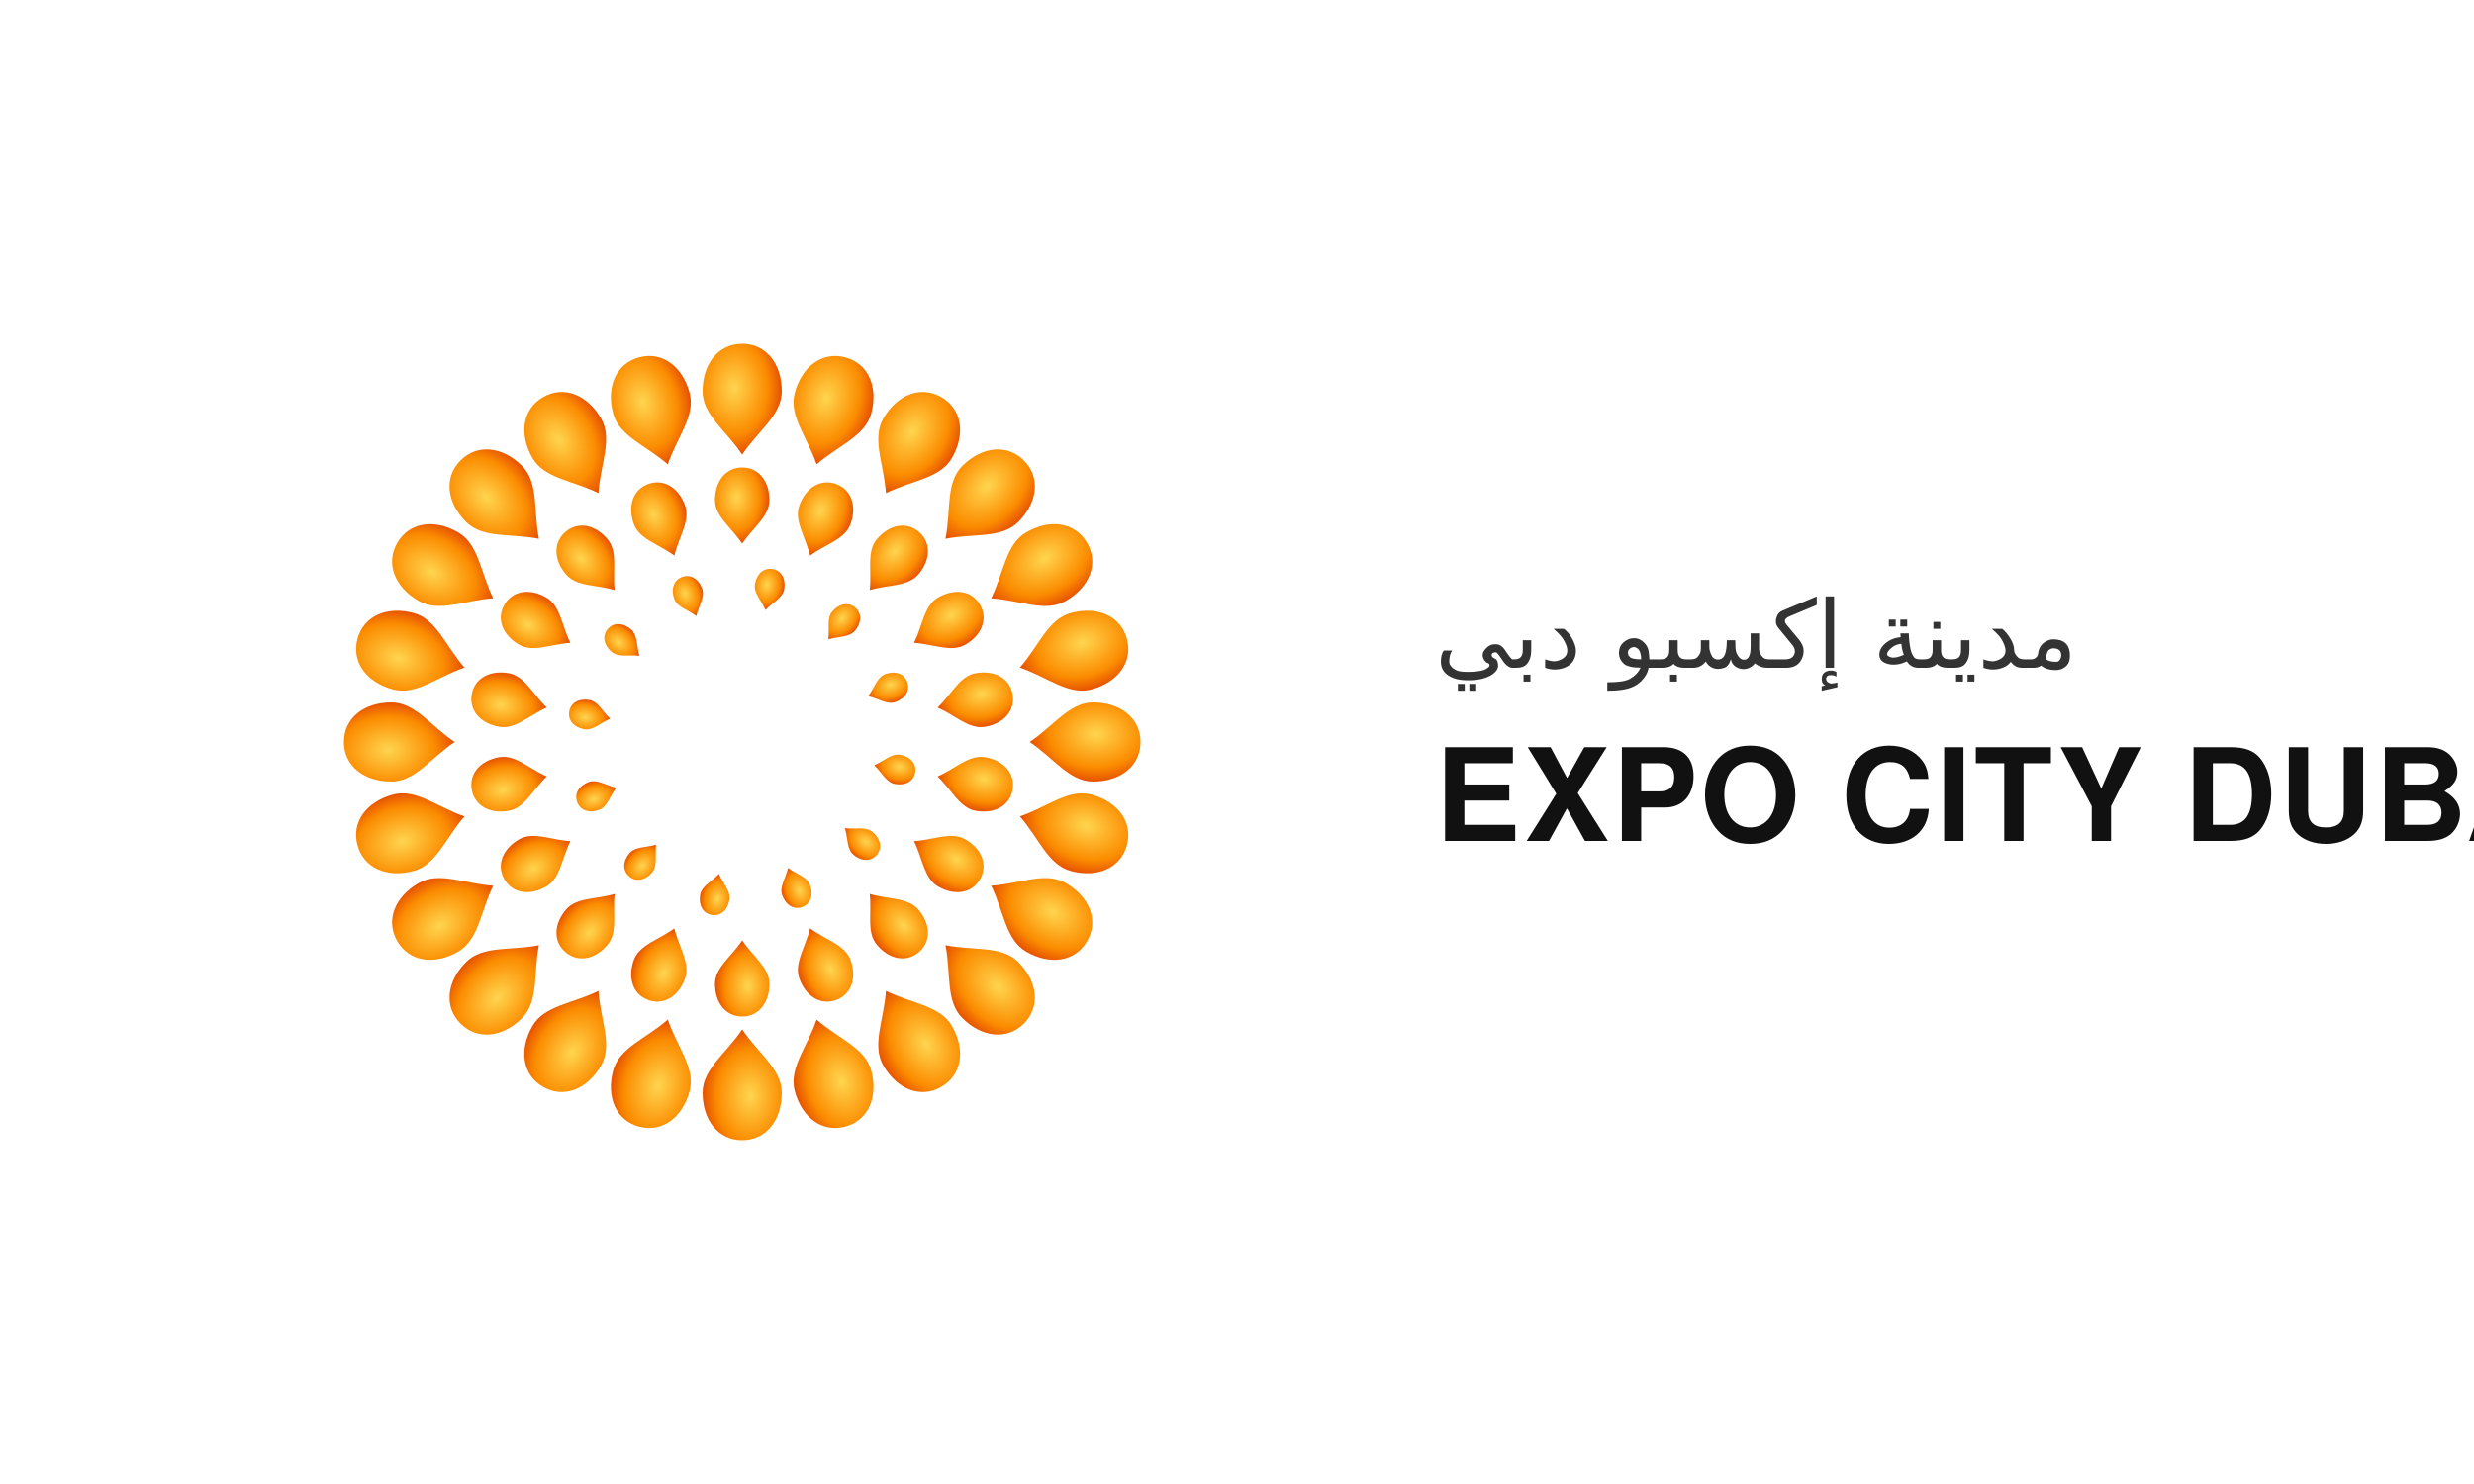
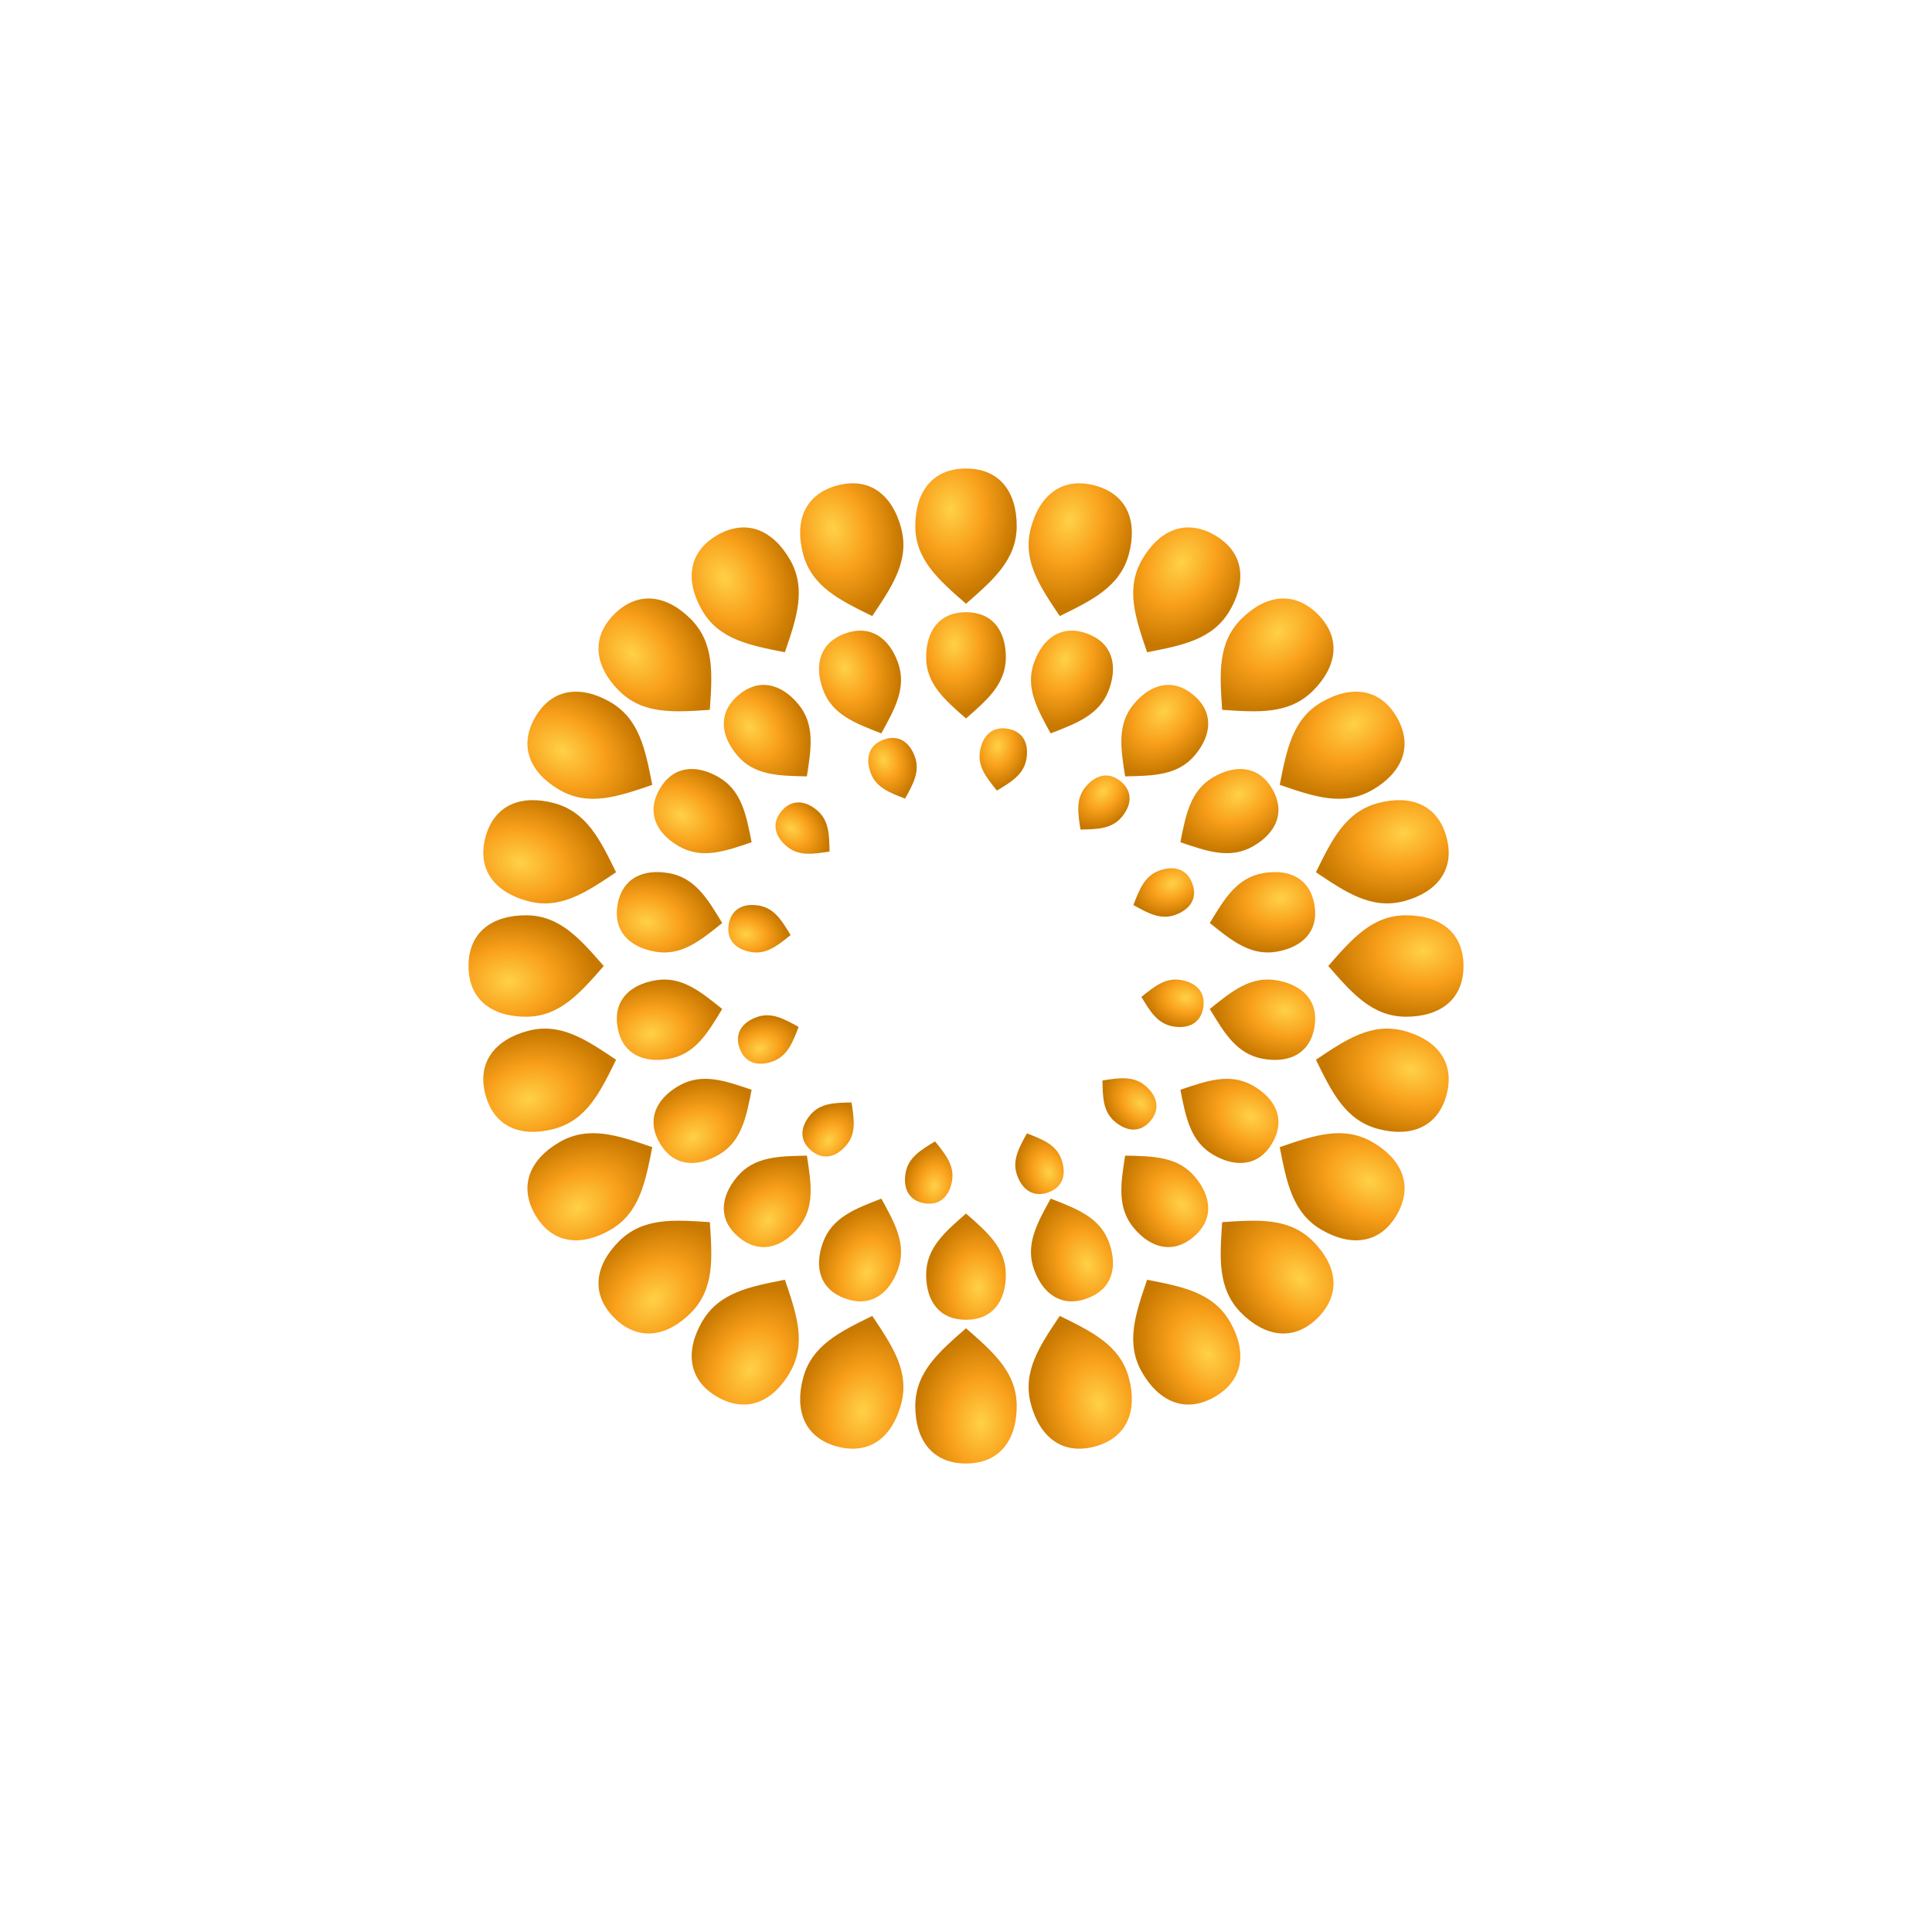
- <svg xmlns="http://www.w3.org/2000/svg" viewBox="0 0 1000 600" role="img" aria-label="Expo City Dubai Logo">
+ <svg xmlns="http://www.w3.org/2000/svg" viewBox="0 0 800 800">
  <defs>
-     <radialGradient id="goldGradient" cx="40%" cy="40%" r="60%">
-       <stop offset="0%" stop-color="#FFD54F" />
-       <stop offset="70%" stop-color="#FB8C00" />
-       <stop offset="100%" stop-color="#E65100" />
+     <radialGradient id="gold" cx="35%" cy="30%" r="65%">
+       <stop offset="0%" stop-color="#FFD147" />
+       <stop offset="50%" stop-color="#F9A01B" />
+       <stop offset="100%" stop-color="#C77800" />
    </radialGradient>
-     <path id="droplet" d="M 0,-10                           C 6,-10 10,-5 10,2                           C 10,8 4,12 0,18                           C -4,12 -10,8 -10,2                           C -10,-5 -6,-10 0,-10 Z" fill="url(#goldGradient)" />
+     <path id="bead" d="M 0,-15                         C 10,-15 15,-8 15,2                         C 15,12 8,18 0,25                         C -8,18 -15,12 -15,2                         C -15,-8 -10,-15 0,-15 Z" fill="url(#gold)" />
  </defs>
-   <rect width="1000" height="600" fill="white" />
-   <g transform="translate(300, 300)">
-     <g id="outer-ring">
-       <g transform="rotate(0) translate(0, -145) scale(1.6)">
-         <use href="#droplet" />
+   <rect width="800" height="800" fill="white" />
+   <g transform="translate(400,400)">
+     <g id="ring1">
+       <g transform="rotate(0) translate(0,-185) scale(1.4)">
+         <use href="#bead" />
      </g>
-       <g transform="rotate(15) translate(0, -145) scale(1.6)">
-         <use href="#droplet" />
+       <g transform="rotate(15) translate(0,-185) scale(1.4)">
+         <use href="#bead" />
      </g>
-       <g transform="rotate(30) translate(0, -145) scale(1.6)">
-         <use href="#droplet" />
+       <g transform="rotate(30) translate(0,-185) scale(1.4)">
+         <use href="#bead" />
      </g>
-       <g transform="rotate(45) translate(0, -145) scale(1.6)">
-         <use href="#droplet" />
+       <g transform="rotate(45) translate(0,-185) scale(1.4)">
+         <use href="#bead" />
      </g>
-       <g transform="rotate(60) translate(0, -145) scale(1.6)">
-         <use href="#droplet" />
+       <g transform="rotate(60) translate(0,-185) scale(1.4)">
+         <use href="#bead" />
      </g>
-       <g transform="rotate(75) translate(0, -145) scale(1.6)">
-         <use href="#droplet" />
+       <g transform="rotate(75) translate(0,-185) scale(1.4)">
+         <use href="#bead" />
      </g>
-       <g transform="rotate(90) translate(0, -145) scale(1.6)">
-         <use href="#droplet" />
+       <g transform="rotate(90) translate(0,-185) scale(1.4)">
+         <use href="#bead" />
      </g>
-       <g transform="rotate(105) translate(0, -145) scale(1.6)">
-         <use href="#droplet" />
+       <g transform="rotate(105) translate(0,-185) scale(1.4)">
+         <use href="#bead" />
      </g>
-       <g transform="rotate(120) translate(0, -145) scale(1.6)">
-         <use href="#droplet" />
+       <g transform="rotate(120) translate(0,-185) scale(1.4)">
+         <use href="#bead" />
      </g>
-       <g transform="rotate(135) translate(0, -145) scale(1.6)">
-         <use href="#droplet" />
+       <g transform="rotate(135) translate(0,-185) scale(1.4)">
+         <use href="#bead" />
      </g>
-       <g transform="rotate(150) translate(0, -145) scale(1.6)">
-         <use href="#droplet" />
+       <g transform="rotate(150) translate(0,-185) scale(1.4)">
+         <use href="#bead" />
      </g>
-       <g transform="rotate(165) translate(0, -145) scale(1.6)">
-         <use href="#droplet" />
+       <g transform="rotate(165) translate(0,-185) scale(1.4)">
+         <use href="#bead" />
      </g>
-       <g transform="rotate(180) translate(0, -145) scale(1.6)">
-         <use href="#droplet" />
+       <g transform="rotate(180) translate(0,-185) scale(1.4)">
+         <use href="#bead" />
      </g>
-       <g transform="rotate(195) translate(0, -145) scale(1.6)">
-         <use href="#droplet" />
+       <g transform="rotate(195) translate(0,-185) scale(1.4)">
+         <use href="#bead" />
      </g>
-       <g transform="rotate(210) translate(0, -145) scale(1.6)">
-         <use href="#droplet" />
+       <g transform="rotate(210) translate(0,-185) scale(1.4)">
+         <use href="#bead" />
      </g>
-       <g transform="rotate(225) translate(0, -145) scale(1.6)">
-         <use href="#droplet" />
+       <g transform="rotate(225) translate(0,-185) scale(1.4)">
+         <use href="#bead" />
      </g>
-       <g transform="rotate(240) translate(0, -145) scale(1.6)">
-         <use href="#droplet" />
+       <g transform="rotate(240) translate(0,-185) scale(1.4)">
+         <use href="#bead" />
      </g>
-       <g transform="rotate(255) translate(0, -145) scale(1.6)">
-         <use href="#droplet" />
+       <g transform="rotate(255) translate(0,-185) scale(1.4)">
+         <use href="#bead" />
      </g>
-       <g transform="rotate(270) translate(0, -145) scale(1.6)">
-         <use href="#droplet" />
+       <g transform="rotate(270) translate(0,-185) scale(1.4)">
+         <use href="#bead" />
      </g>
-       <g transform="rotate(285) translate(0, -145) scale(1.6)">
-         <use href="#droplet" />
+       <g transform="rotate(285) translate(0,-185) scale(1.4)">
+         <use href="#bead" />
      </g>
-       <g transform="rotate(300) translate(0, -145) scale(1.6)">
-         <use href="#droplet" />
+       <g transform="rotate(300) translate(0,-185) scale(1.4)">
+         <use href="#bead" />
      </g>
-       <g transform="rotate(315) translate(0, -145) scale(1.6)">
-         <use href="#droplet" />
+       <g transform="rotate(315) translate(0,-185) scale(1.4)">
+         <use href="#bead" />
      </g>
-       <g transform="rotate(330) translate(0, -145) scale(1.6)">
-         <use href="#droplet" />
+       <g transform="rotate(330) translate(0,-185) scale(1.4)">
+         <use href="#bead" />
      </g>
-       <g transform="rotate(345) translate(0, -145) scale(1.6)">
-         <use href="#droplet" />
+       <g transform="rotate(345) translate(0,-185) scale(1.4)">
+         <use href="#bead" />
      </g>
    </g>
-     <g id="middle-ring">
-       <g transform="rotate(0) translate(0, -100) scale(1.1)">
-         <use href="#droplet" />
+     <g id="ring2">
+       <g transform="rotate(0) translate(0,-130) scale(1.1)">
+         <use href="#bead" />
      </g>
-       <g transform="rotate(20) translate(0, -100) scale(1.1)">
-         <use href="#droplet" />
+       <g transform="rotate(20) translate(0,-130) scale(1.1)">
+         <use href="#bead" />
      </g>
-       <g transform="rotate(40) translate(0, -100) scale(1.1)">
-         <use href="#droplet" />
+       <g transform="rotate(40) translate(0,-130) scale(1.1)">
+         <use href="#bead" />
      </g>
-       <g transform="rotate(60) translate(0, -100) scale(1.1)">
-         <use href="#droplet" />
+       <g transform="rotate(60) translate(0,-130) scale(1.1)">
+         <use href="#bead" />
      </g>
-       <g transform="rotate(80) translate(0, -100) scale(1.1)">
-         <use href="#droplet" />
+       <g transform="rotate(80) translate(0,-130) scale(1.1)">
+         <use href="#bead" />
      </g>
-       <g transform="rotate(100) translate(0, -100) scale(1.1)">
-         <use href="#droplet" />
+       <g transform="rotate(100) translate(0,-130) scale(1.1)">
+         <use href="#bead" />
      </g>
-       <g transform="rotate(120) translate(0, -100) scale(1.1)">
-         <use href="#droplet" />
+       <g transform="rotate(120) translate(0,-130) scale(1.1)">
+         <use href="#bead" />
      </g>
-       <g transform="rotate(140) translate(0, -100) scale(1.1)">
-         <use href="#droplet" />
+       <g transform="rotate(140) translate(0,-130) scale(1.1)">
+         <use href="#bead" />
      </g>
-       <g transform="rotate(160) translate(0, -100) scale(1.1)">
-         <use href="#droplet" />
+       <g transform="rotate(160) translate(0,-130) scale(1.1)">
+         <use href="#bead" />
      </g>
-       <g transform="rotate(180) translate(0, -100) scale(1.1)">
-         <use href="#droplet" />
+       <g transform="rotate(180) translate(0,-130) scale(1.1)">
+         <use href="#bead" />
      </g>
-       <g transform="rotate(200) translate(0, -100) scale(1.1)">
-         <use href="#droplet" />
+       <g transform="rotate(200) translate(0,-130) scale(1.1)">
+         <use href="#bead" />
      </g>
-       <g transform="rotate(220) translate(0, -100) scale(1.1)">
-         <use href="#droplet" />
+       <g transform="rotate(220) translate(0,-130) scale(1.1)">
+         <use href="#bead" />
      </g>
-       <g transform="rotate(240) translate(0, -100) scale(1.1)">
-         <use href="#droplet" />
+       <g transform="rotate(240) translate(0,-130) scale(1.1)">
+         <use href="#bead" />
      </g>
-       <g transform="rotate(260) translate(0, -100) scale(1.1)">
-         <use href="#droplet" />
+       <g transform="rotate(260) translate(0,-130) scale(1.1)">
+         <use href="#bead" />
      </g>
-       <g transform="rotate(280) translate(0, -100) scale(1.1)">
-         <use href="#droplet" />
+       <g transform="rotate(280) translate(0,-130) scale(1.1)">
+         <use href="#bead" />
      </g>
-       <g transform="rotate(300) translate(0, -100) scale(1.1)">
-         <use href="#droplet" />
+       <g transform="rotate(300) translate(0,-130) scale(1.1)">
+         <use href="#bead" />
      </g>
-       <g transform="rotate(320) translate(0, -100) scale(1.1)">
-         <use href="#droplet" />
+       <g transform="rotate(320) translate(0,-130) scale(1.1)">
+         <use href="#bead" />
      </g>
-       <g transform="rotate(340) translate(0, -100) scale(1.1)">
-         <use href="#droplet" />
+       <g transform="rotate(340) translate(0,-130) scale(1.1)">
+         <use href="#bead" />
      </g>
    </g>
-     <g id="inner-ring">
-       <g transform="rotate(10) translate(0, -65) scale(0.6)">
-         <use href="#droplet" />
+     <g id="ring3">
+       <g transform="rotate(10) translate(0,-90) scale(0.65)">
+         <use href="#bead" />
      </g>
-       <g transform="rotate(40) translate(0, -65) scale(0.6)">
-         <use href="#droplet" />
+       <g transform="rotate(40) translate(0,-90) scale(0.65)">
+         <use href="#bead" />
      </g>
-       <g transform="rotate(70) translate(0, -65) scale(0.6)">
-         <use href="#droplet" />
+       <g transform="rotate(70) translate(0,-90) scale(0.65)">
+         <use href="#bead" />
      </g>
-       <g transform="rotate(100) translate(0, -65) scale(0.6)">
-         <use href="#droplet" />
+       <g transform="rotate(100) translate(0,-90) scale(0.65)">
+         <use href="#bead" />
      </g>
-       <g transform="rotate(130) translate(0, -65) scale(0.6)">
-         <use href="#droplet" />
+       <g transform="rotate(130) translate(0,-90) scale(0.65)">
+         <use href="#bead" />
      </g>
-       <g transform="rotate(160) translate(0, -65) scale(0.6)">
-         <use href="#droplet" />
+       <g transform="rotate(160) translate(0,-90) scale(0.65)">
+         <use href="#bead" />
      </g>
-       <g transform="rotate(190) translate(0, -65) scale(0.6)">
-         <use href="#droplet" />
+       <g transform="rotate(190) translate(0,-90) scale(0.65)">
+         <use href="#bead" />
      </g>
-       <g transform="rotate(220) translate(0, -65) scale(0.6)">
-         <use href="#droplet" />
+       <g transform="rotate(220) translate(0,-90) scale(0.65)">
+         <use href="#bead" />
      </g>
-       <g transform="rotate(250) translate(0, -65) scale(0.6)">
-         <use href="#droplet" />
+       <g transform="rotate(250) translate(0,-90) scale(0.65)">
+         <use href="#bead" />
      </g>
-       <g transform="rotate(280) translate(0, -65) scale(0.6)">
-         <use href="#droplet" />
+       <g transform="rotate(280) translate(0,-90) scale(0.65)">
+         <use href="#bead" />
      </g>
-       <g transform="rotate(310) translate(0, -65) scale(0.6)">
-         <use href="#droplet" />
+       <g transform="rotate(310) translate(0,-90) scale(0.65)">
+         <use href="#bead" />
      </g>
-       <g transform="rotate(340) translate(0, -65) scale(0.6)">
-         <use href="#droplet" />
+       <g transform="rotate(340) translate(0,-90) scale(0.65)">
+         <use href="#bead" />
      </g>
    </g>
  </g>
-   <g transform="translate(580, 270)">
-     <text font-family="Segoe UI, Helvetica, Arial, sans-serif" font-size="38" fill="#333">مدينة إكسبو دبي</text>
-     <text font-family="Segoe UI, Helvetica, Arial, sans-serif" font-size="52" font-weight="800" y="70" letter-spacing="1" fill="#111">EXPO CITY DUBAI</text>
-   </g>
</svg>
